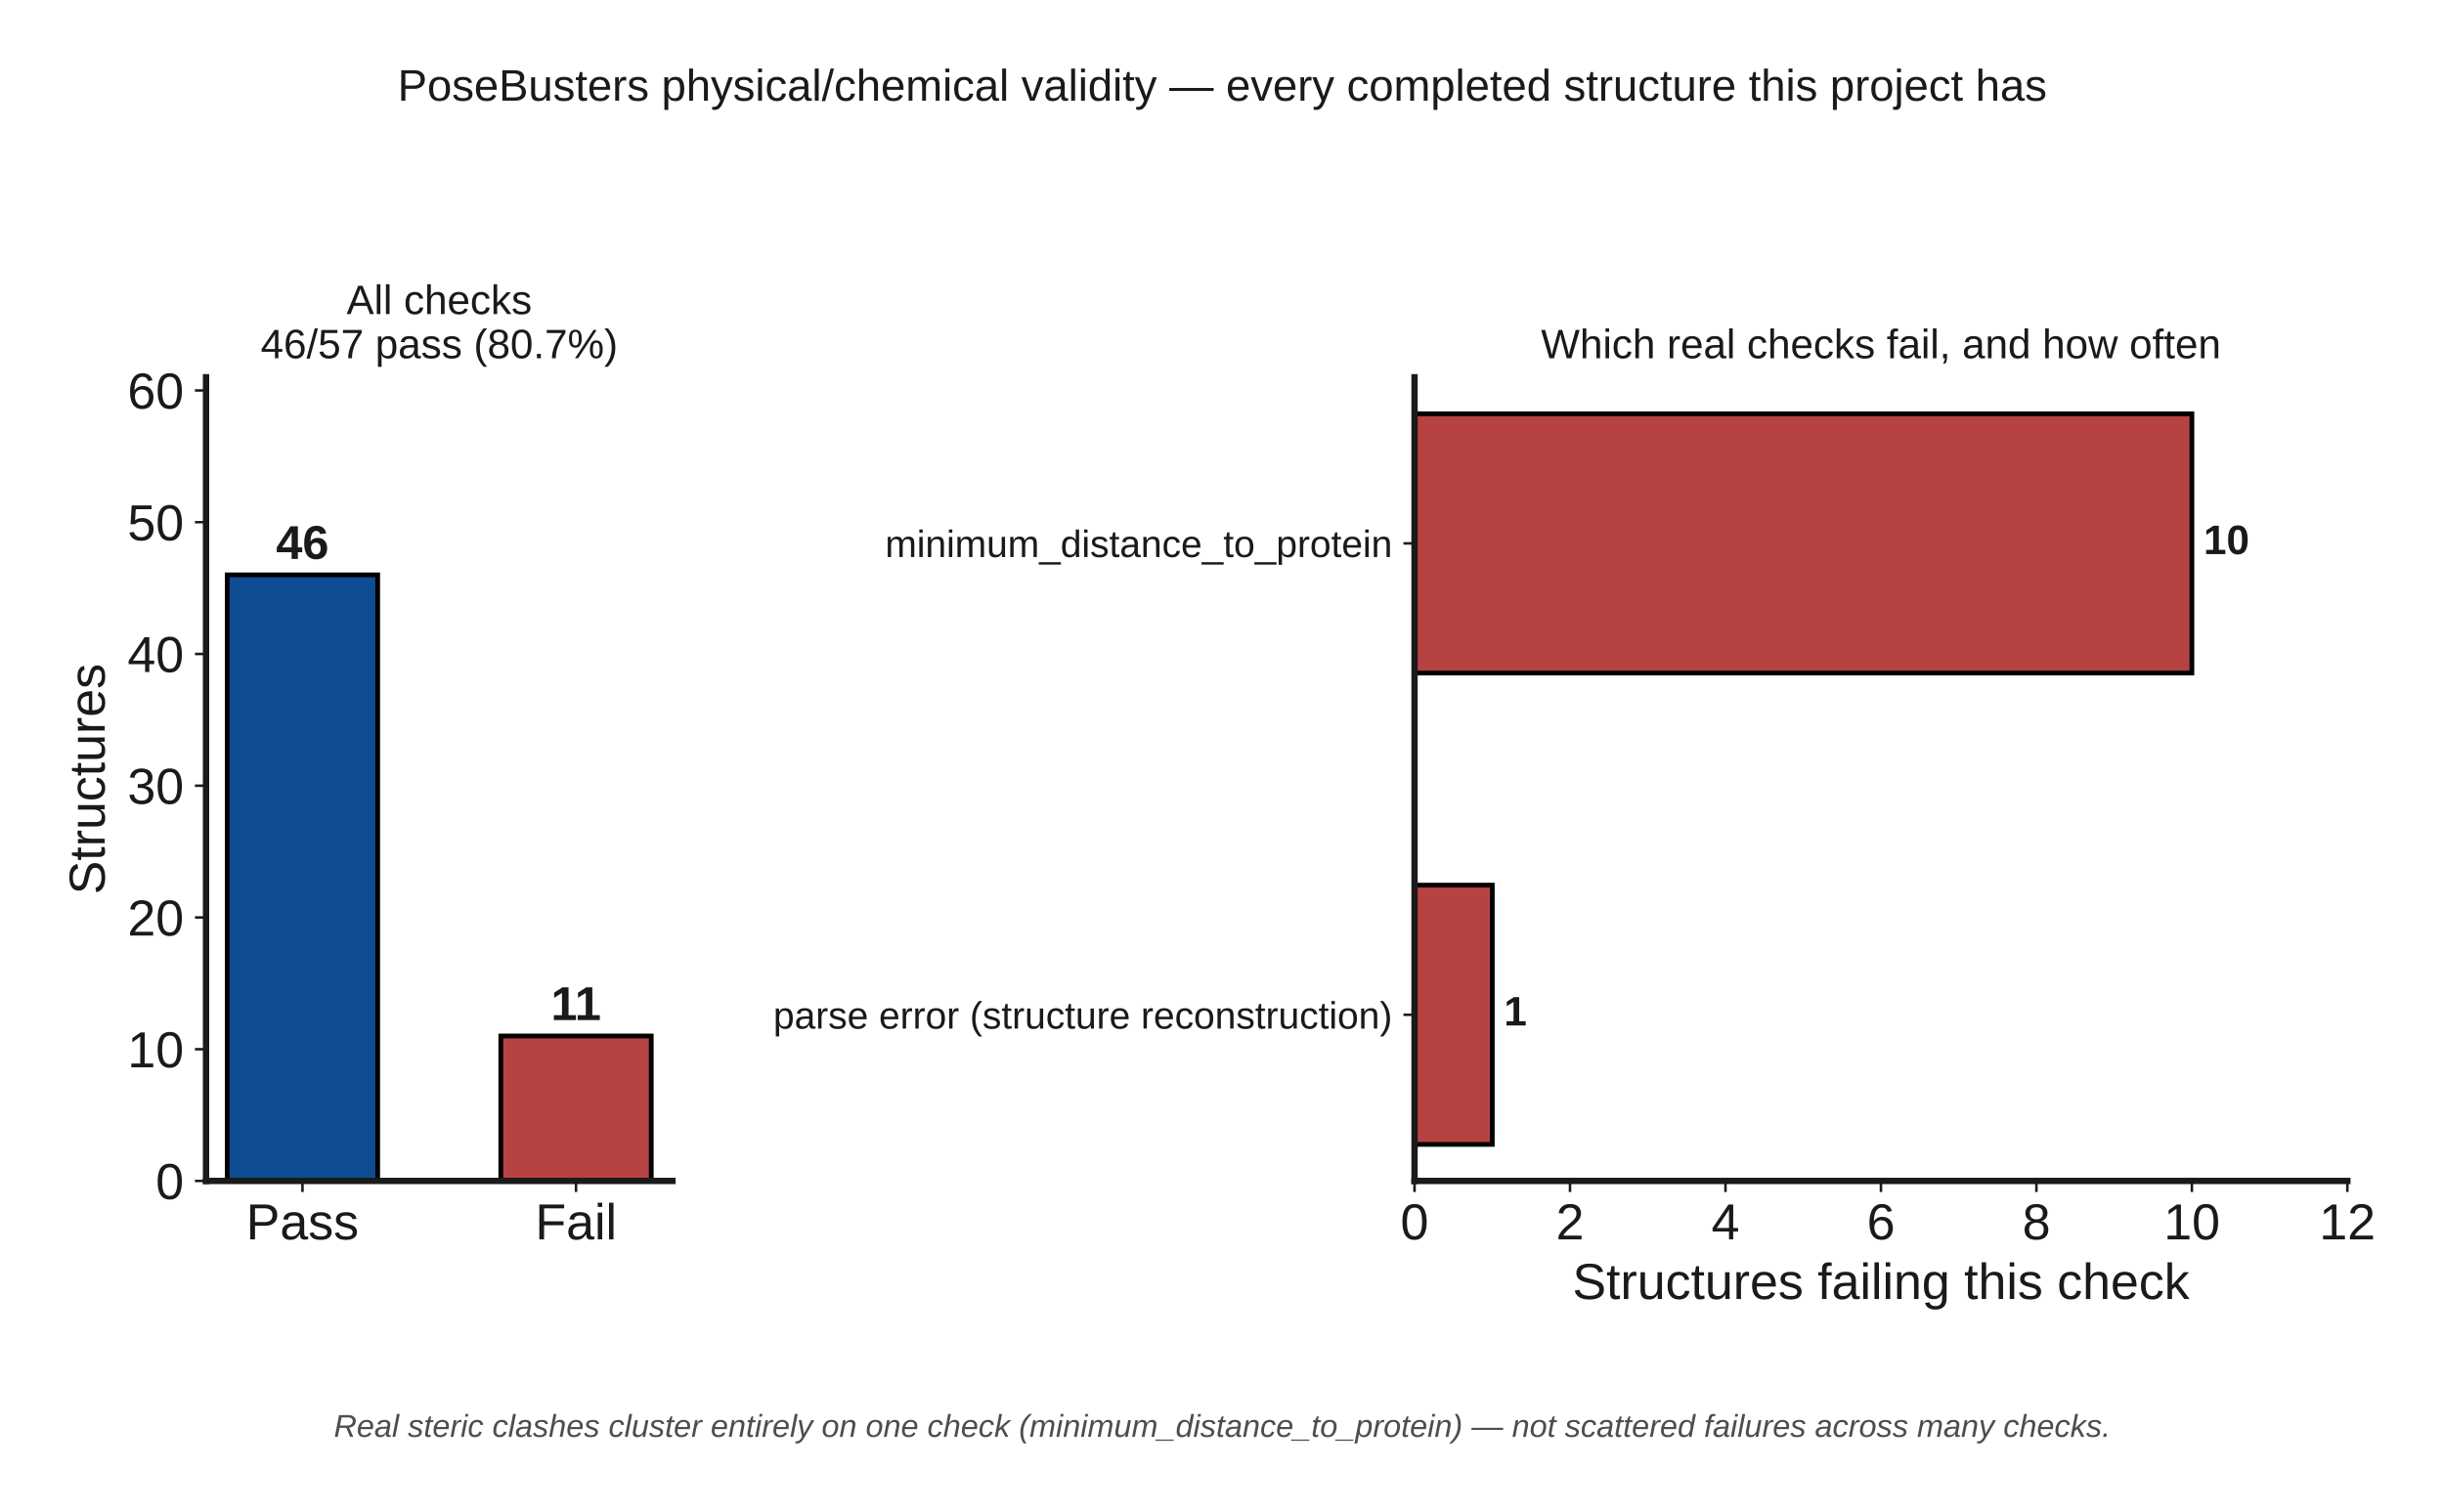
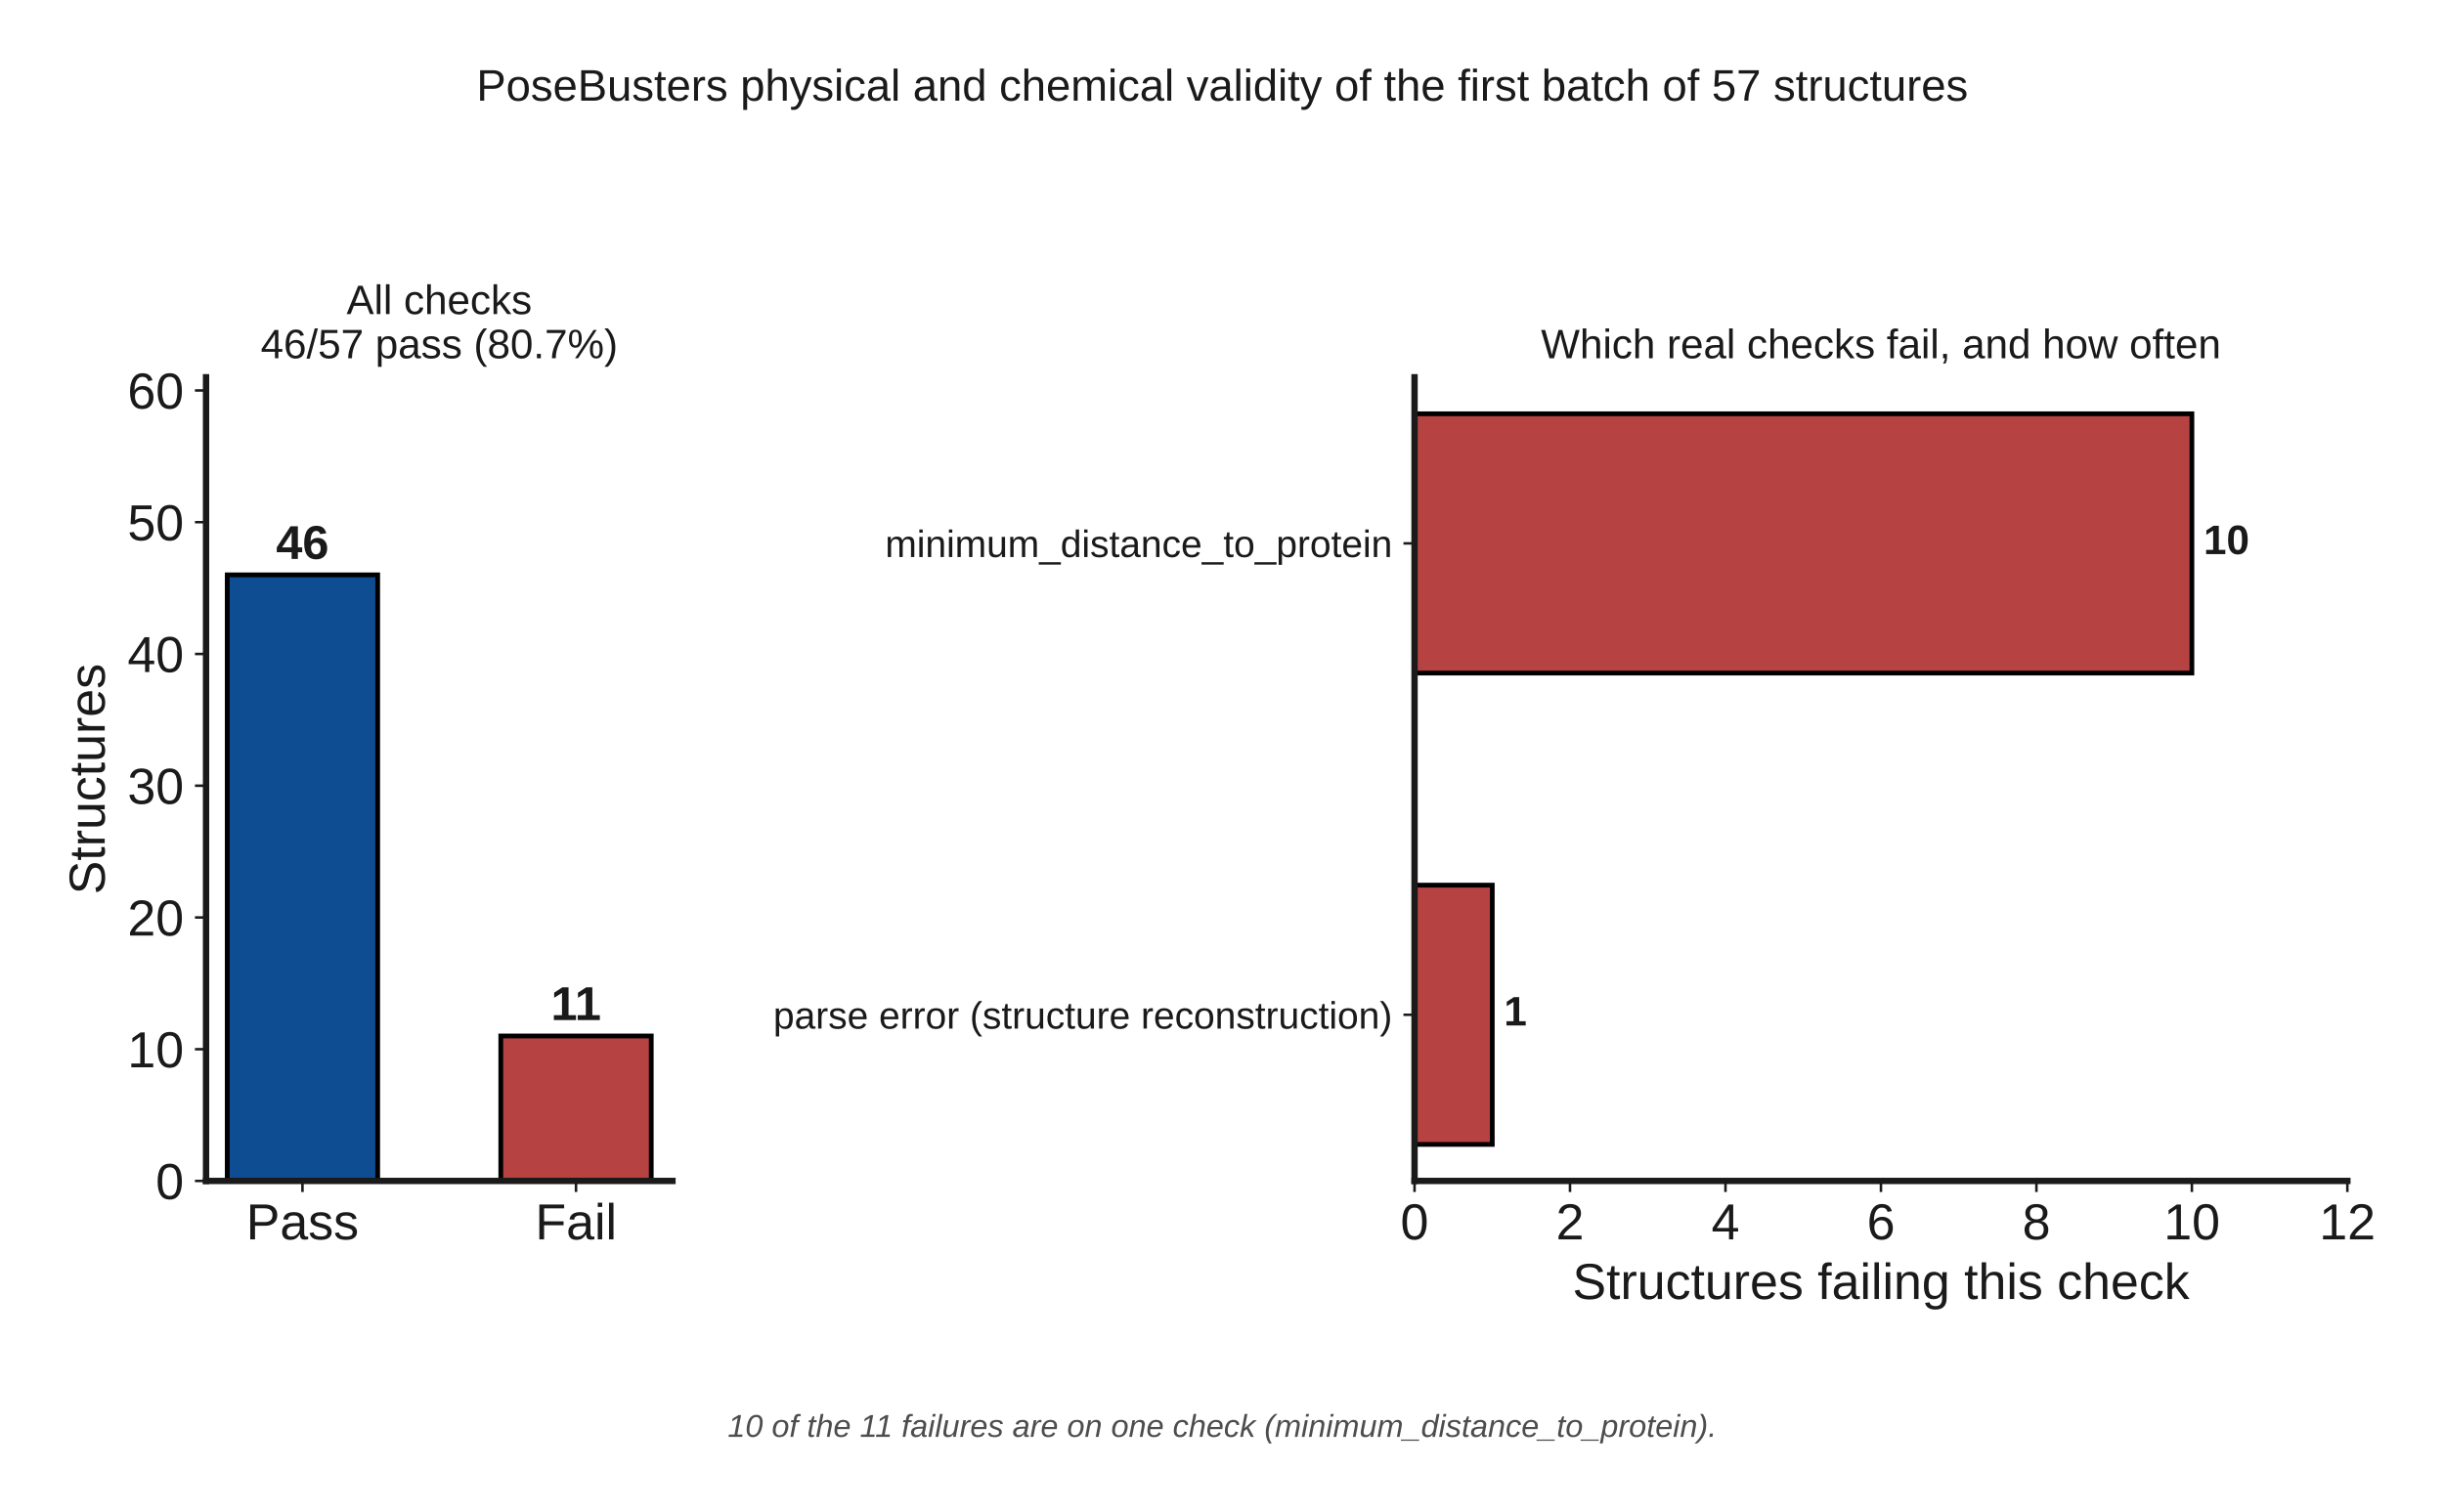
<svg xmlns="http://www.w3.org/2000/svg" xmlns:xlink="http://www.w3.org/1999/xlink" width="771.35pt" height="477.305pt" viewBox="0 0 771.35 477.305" version="1.1">
  <defs>
    <style type="text/css">*{stroke-linejoin: round; stroke-linecap: butt}</style>
  </defs>
  <g id="figure_1">
    <g id="patch_1">
      <path d="M 0 477.305  L 771.35 477.305  L 771.35 0  L 0 0  z " style="fill: #ffffff" />
    </g>
    <g id="axes_1">
      <g id="patch_2">
        <path d="M 65.028 372.8  L 212.232 372.8  L 212.232 119.094  L 65.028 119.094  z " style="fill: #ffffff" />
      </g>
      <g id="patch_3">
-         <path d="M 71.719 372.8  L 119.204 372.8  L 119.204 181.481  L 71.719 181.481  z " clip-path="url(#pda3dec9e56)" style="fill: #0f4d92; stroke: #000000; stroke-width: 1.5; stroke-linejoin: miter" />
+         <path d="M 71.719 372.8  L 119.204 372.8  L 119.204 181.481  L 71.719 181.481  z " clip-path="url(#p69a66a39c7)" style="fill: #0f4d92; stroke: #000000; stroke-width: 1.5; stroke-linejoin: miter" />
      </g>
      <g id="patch_4">
-         <path d="M 158.056 372.8  L 205.541 372.8  L 205.541 327.05  L 158.056 327.05  z " clip-path="url(#pda3dec9e56)" style="fill: #b64342; stroke: #000000; stroke-width: 1.5; stroke-linejoin: miter" />
+         <path d="M 158.056 372.8  L 205.541 372.8  L 205.541 327.05  L 158.056 327.05  z " clip-path="url(#p69a66a39c7)" style="fill: #b64342; stroke: #000000; stroke-width: 1.5; stroke-linejoin: miter" />
      </g>
      <g id="matplotlib.axis_1">
        <g id="xtick_1">
          <g id="line2d_1">
            <defs>
-               <path id="m21d689c446" d="M 0 0  L 0 3.5  " style="stroke: #1a1a1a; stroke-width: 0.8" />
+               <path id="m9569a34fa8" d="M 0 0  L 0 3.5  " style="stroke: #1a1a1a; stroke-width: 0.8" />
            </defs>
            <g>
-               <use xlink:href="#m21d689c446" x="95.461" y="372.8" style="fill: #1a1a1a; stroke: #1a1a1a; stroke-width: 0.8" />
+               <use xlink:href="#m9569a34fa8" x="95.461" y="372.8" style="fill: #1a1a1a; stroke: #1a1a1a; stroke-width: 0.8" />
            </g>
          </g>
          <g id="text_1">
            <text style="font-size: 16px; font-family: 'Arial', 'Helvetica', 'DejaVu Sans', 'Bitstream Vera Sans', 'Computer Modern Sans Serif', 'Lucida Grande', 'Verdana', 'Geneva', 'Lucid', 'Avant Garde', sans-serif; text-anchor: middle; fill: #1a1a1a" x="95.461" y="391.252" transform="rotate(-0 95.46138 391.2525)">Pass</text>
          </g>
        </g>
        <g id="xtick_2">
          <g id="line2d_2">
            <g>
-               <use xlink:href="#m21d689c446" x="181.799" y="372.8" style="fill: #1a1a1a; stroke: #1a1a1a; stroke-width: 0.8" />
+               <use xlink:href="#m9569a34fa8" x="181.799" y="372.8" style="fill: #1a1a1a; stroke: #1a1a1a; stroke-width: 0.8" />
            </g>
          </g>
          <g id="text_2">
            <text style="font-size: 16px; font-family: 'Arial', 'Helvetica', 'DejaVu Sans', 'Bitstream Vera Sans', 'Computer Modern Sans Serif', 'Lucida Grande', 'Verdana', 'Geneva', 'Lucid', 'Avant Garde', sans-serif; text-anchor: middle; fill: #1a1a1a" x="181.799" y="391.252" transform="rotate(-0 181.7986 391.2525)">Fail</text>
          </g>
        </g>
      </g>
      <g id="matplotlib.axis_2">
        <g id="ytick_1">
          <g id="line2d_3">
            <defs>
-               <path id="md4842af628" d="M 0 0  L -3.5 0  " style="stroke: #1a1a1a; stroke-width: 0.8" />
+               <path id="ma3c60dbaab" d="M 0 0  L -3.5 0  " style="stroke: #1a1a1a; stroke-width: 0.8" />
            </defs>
            <g>
-               <use xlink:href="#md4842af628" x="65.028" y="372.8" style="fill: #1a1a1a; stroke: #1a1a1a; stroke-width: 0.8" />
+               <use xlink:href="#ma3c60dbaab" x="65.028" y="372.8" style="fill: #1a1a1a; stroke: #1a1a1a; stroke-width: 0.8" />
            </g>
          </g>
          <g id="text_3">
            <text style="font-size: 16px; font-family: 'Arial', 'Helvetica', 'DejaVu Sans', 'Bitstream Vera Sans', 'Computer Modern Sans Serif', 'Lucida Grande', 'Verdana', 'Geneva', 'Lucid', 'Avant Garde', sans-serif; text-anchor: end; fill: #1a1a1a" x="58.028" y="378.526" transform="rotate(-0 58.0275 378.5263)">0</text>
          </g>
        </g>
        <g id="ytick_2">
          <g id="line2d_4">
            <g>
-               <use xlink:href="#md4842af628" x="65.028" y="331.209" style="fill: #1a1a1a; stroke: #1a1a1a; stroke-width: 0.8" />
+               <use xlink:href="#ma3c60dbaab" x="65.028" y="331.209" style="fill: #1a1a1a; stroke: #1a1a1a; stroke-width: 0.8" />
            </g>
          </g>
          <g id="text_4">
            <text style="font-size: 16px; font-family: 'Arial', 'Helvetica', 'DejaVu Sans', 'Bitstream Vera Sans', 'Computer Modern Sans Serif', 'Lucida Grande', 'Verdana', 'Geneva', 'Lucid', 'Avant Garde', sans-serif; text-anchor: end; fill: #1a1a1a" x="58.028" y="336.935" transform="rotate(-0 58.0275 336.9351)">10</text>
          </g>
        </g>
        <g id="ytick_3">
          <g id="line2d_5">
            <g>
-               <use xlink:href="#md4842af628" x="65.028" y="289.618" style="fill: #1a1a1a; stroke: #1a1a1a; stroke-width: 0.8" />
+               <use xlink:href="#ma3c60dbaab" x="65.028" y="289.618" style="fill: #1a1a1a; stroke: #1a1a1a; stroke-width: 0.8" />
            </g>
          </g>
          <g id="text_5">
            <text style="font-size: 16px; font-family: 'Arial', 'Helvetica', 'DejaVu Sans', 'Bitstream Vera Sans', 'Computer Modern Sans Serif', 'Lucida Grande', 'Verdana', 'Geneva', 'Lucid', 'Avant Garde', sans-serif; text-anchor: end; fill: #1a1a1a" x="58.028" y="295.344" transform="rotate(-0 58.0275 295.3439)">20</text>
          </g>
        </g>
        <g id="ytick_4">
          <g id="line2d_6">
            <g>
-               <use xlink:href="#md4842af628" x="65.028" y="248.026" style="fill: #1a1a1a; stroke: #1a1a1a; stroke-width: 0.8" />
+               <use xlink:href="#ma3c60dbaab" x="65.028" y="248.026" style="fill: #1a1a1a; stroke: #1a1a1a; stroke-width: 0.8" />
            </g>
          </g>
          <g id="text_6">
            <text style="font-size: 16px; font-family: 'Arial', 'Helvetica', 'DejaVu Sans', 'Bitstream Vera Sans', 'Computer Modern Sans Serif', 'Lucida Grande', 'Verdana', 'Geneva', 'Lucid', 'Avant Garde', sans-serif; text-anchor: end; fill: #1a1a1a" x="58.028" y="253.753" transform="rotate(-0 58.0275 253.7527)">30</text>
          </g>
        </g>
        <g id="ytick_5">
          <g id="line2d_7">
            <g>
-               <use xlink:href="#md4842af628" x="65.028" y="206.435" style="fill: #1a1a1a; stroke: #1a1a1a; stroke-width: 0.8" />
+               <use xlink:href="#ma3c60dbaab" x="65.028" y="206.435" style="fill: #1a1a1a; stroke: #1a1a1a; stroke-width: 0.8" />
            </g>
          </g>
          <g id="text_7">
            <text style="font-size: 16px; font-family: 'Arial', 'Helvetica', 'DejaVu Sans', 'Bitstream Vera Sans', 'Computer Modern Sans Serif', 'Lucida Grande', 'Verdana', 'Geneva', 'Lucid', 'Avant Garde', sans-serif; text-anchor: end; fill: #1a1a1a" x="58.028" y="212.162" transform="rotate(-0 58.0275 212.1616)">40</text>
          </g>
        </g>
        <g id="ytick_6">
          <g id="line2d_8">
            <g>
-               <use xlink:href="#md4842af628" x="65.028" y="164.844" style="fill: #1a1a1a; stroke: #1a1a1a; stroke-width: 0.8" />
+               <use xlink:href="#ma3c60dbaab" x="65.028" y="164.844" style="fill: #1a1a1a; stroke: #1a1a1a; stroke-width: 0.8" />
            </g>
          </g>
          <g id="text_8">
            <text style="font-size: 16px; font-family: 'Arial', 'Helvetica', 'DejaVu Sans', 'Bitstream Vera Sans', 'Computer Modern Sans Serif', 'Lucida Grande', 'Verdana', 'Geneva', 'Lucid', 'Avant Garde', sans-serif; text-anchor: end; fill: #1a1a1a" x="58.028" y="170.57" transform="rotate(-0 58.0275 170.5704)">50</text>
          </g>
        </g>
        <g id="ytick_7">
          <g id="line2d_9">
            <g>
-               <use xlink:href="#md4842af628" x="65.028" y="123.253" style="fill: #1a1a1a; stroke: #1a1a1a; stroke-width: 0.8" />
+               <use xlink:href="#ma3c60dbaab" x="65.028" y="123.253" style="fill: #1a1a1a; stroke: #1a1a1a; stroke-width: 0.8" />
            </g>
          </g>
          <g id="text_9">
            <text style="font-size: 16px; font-family: 'Arial', 'Helvetica', 'DejaVu Sans', 'Bitstream Vera Sans', 'Computer Modern Sans Serif', 'Lucida Grande', 'Verdana', 'Geneva', 'Lucid', 'Avant Garde', sans-serif; text-anchor: end; fill: #1a1a1a" x="58.028" y="128.979" transform="rotate(-0 58.0275 128.9792)">60</text>
          </g>
        </g>
        <g id="text_10">
          <text style="font-size: 16px; font-family: 'Arial', 'Helvetica', 'DejaVu Sans', 'Bitstream Vera Sans', 'Computer Modern Sans Serif', 'Lucida Grande', 'Verdana', 'Geneva', 'Lucid', 'Avant Garde', sans-serif; text-anchor: middle; fill: #1a1a1a" x="33.053" y="245.947" transform="rotate(-90 33.0525 245.9469)">Structures</text>
        </g>
      </g>
      <g id="patch_5">
        <path d="M 65.028 372.8  L 65.028 119.094  " style="fill: none; stroke: #1a1a1a; stroke-width: 2; stroke-linejoin: miter; stroke-linecap: square" />
      </g>
      <g id="patch_6">
        <path d="M 65.028 372.8  L 212.232 372.8  " style="fill: none; stroke: #1a1a1a; stroke-width: 2; stroke-linejoin: miter; stroke-linecap: square" />
      </g>
      <g id="text_11">
        <text style="font-weight: 700; font-size: 15px; font-family: 'Arial', 'Helvetica', 'DejaVu Sans', 'Bitstream Vera Sans', 'Computer Modern Sans Serif', 'Lucida Grande', 'Verdana', 'Geneva', 'Lucid', 'Avant Garde', sans-serif; text-anchor: middle; fill: #1a1a1a" x="95.461" y="176.441" transform="rotate(-0 95.46138 176.4409)">46</text>
      </g>
      <g id="text_12">
        <text style="font-weight: 700; font-size: 15px; font-family: 'Arial', 'Helvetica', 'DejaVu Sans', 'Bitstream Vera Sans', 'Computer Modern Sans Serif', 'Lucida Grande', 'Verdana', 'Geneva', 'Lucid', 'Avant Garde', sans-serif; text-anchor: middle; fill: #1a1a1a" x="181.799" y="322.01" transform="rotate(-0 181.7986 322.01)">11</text>
      </g>
      <g id="text_13">
        <text style="font-size: 13px; font-family: 'Arial', 'Helvetica', 'DejaVu Sans', 'Bitstream Vera Sans', 'Computer Modern Sans Serif', 'Lucida Grande', 'Verdana', 'Geneva', 'Lucid', 'Avant Garde', sans-serif; fill: #1a1a1a" transform="translate(109.3709 99.15381)">All checks</text>
        <text style="font-size: 13px; font-family: 'Arial', 'Helvetica', 'DejaVu Sans', 'Bitstream Vera Sans', 'Computer Modern Sans Serif', 'Lucida Grande', 'Verdana', 'Geneva', 'Lucid', 'Avant Garde', sans-serif; fill: #1a1a1a" transform="translate(82.26687 113.0939)">46/57 pass (80.7%)</text>
      </g>
    </g>
    <g id="axes_2">
      <g id="patch_7">
        <path d="M 446.442 372.8  L 740.852 372.8  L 740.852 119.094  L 446.442 119.094  z " style="fill: #ffffff" />
      </g>
      <g id="patch_8">
-         <path d="M 446.442 130.626  L 691.784 130.626  L 691.784 212.467  L 446.442 212.467  z " clip-path="url(#paca2328005)" style="fill: #b64342; stroke: #000000; stroke-width: 1.5; stroke-linejoin: miter" />
+         <path d="M 446.442 130.626  L 691.784 130.626  L 691.784 212.467  L 446.442 212.467  z " clip-path="url(#p7998e92103)" style="fill: #b64342; stroke: #000000; stroke-width: 1.5; stroke-linejoin: miter" />
      </g>
      <g id="patch_9">
-         <path d="M 446.442 279.427  L 470.977 279.427  L 470.977 361.268  L 446.442 361.268  z " clip-path="url(#paca2328005)" style="fill: #b64342; stroke: #000000; stroke-width: 1.5; stroke-linejoin: miter" />
+         <path d="M 446.442 279.427  L 470.977 279.427  L 470.977 361.268  L 446.442 361.268  z " clip-path="url(#p7998e92103)" style="fill: #b64342; stroke: #000000; stroke-width: 1.5; stroke-linejoin: miter" />
      </g>
      <g id="matplotlib.axis_3">
        <g id="xtick_3">
          <g id="line2d_10">
            <g>
-               <use xlink:href="#m21d689c446" x="446.442" y="372.8" style="fill: #1a1a1a; stroke: #1a1a1a; stroke-width: 0.8" />
+               <use xlink:href="#m9569a34fa8" x="446.442" y="372.8" style="fill: #1a1a1a; stroke: #1a1a1a; stroke-width: 0.8" />
            </g>
          </g>
          <g id="text_14">
            <text style="font-size: 16px; font-family: 'Arial', 'Helvetica', 'DejaVu Sans', 'Bitstream Vera Sans', 'Computer Modern Sans Serif', 'Lucida Grande', 'Verdana', 'Geneva', 'Lucid', 'Avant Garde', sans-serif; text-anchor: middle; fill: #1a1a1a" x="446.442" y="391.252" transform="rotate(-0 446.4425 391.2525)">0</text>
          </g>
        </g>
        <g id="xtick_4">
          <g id="line2d_11">
            <g>
-               <use xlink:href="#m21d689c446" x="495.511" y="372.8" style="fill: #1a1a1a; stroke: #1a1a1a; stroke-width: 0.8" />
+               <use xlink:href="#m9569a34fa8" x="495.511" y="372.8" style="fill: #1a1a1a; stroke: #1a1a1a; stroke-width: 0.8" />
            </g>
          </g>
          <g id="text_15">
            <text style="font-size: 16px; font-family: 'Arial', 'Helvetica', 'DejaVu Sans', 'Bitstream Vera Sans', 'Computer Modern Sans Serif', 'Lucida Grande', 'Verdana', 'Geneva', 'Lucid', 'Avant Garde', sans-serif; text-anchor: middle; fill: #1a1a1a" x="495.511" y="391.252" transform="rotate(-0 495.5108 391.2525)">2</text>
          </g>
        </g>
        <g id="xtick_5">
          <g id="line2d_12">
            <g>
-               <use xlink:href="#m21d689c446" x="544.579" y="372.8" style="fill: #1a1a1a; stroke: #1a1a1a; stroke-width: 0.8" />
+               <use xlink:href="#m9569a34fa8" x="544.579" y="372.8" style="fill: #1a1a1a; stroke: #1a1a1a; stroke-width: 0.8" />
            </g>
          </g>
          <g id="text_16">
            <text style="font-size: 16px; font-family: 'Arial', 'Helvetica', 'DejaVu Sans', 'Bitstream Vera Sans', 'Computer Modern Sans Serif', 'Lucida Grande', 'Verdana', 'Geneva', 'Lucid', 'Avant Garde', sans-serif; text-anchor: middle; fill: #1a1a1a" x="544.579" y="391.252" transform="rotate(-0 544.5792 391.2525)">4</text>
          </g>
        </g>
        <g id="xtick_6">
          <g id="line2d_13">
            <g>
-               <use xlink:href="#m21d689c446" x="593.648" y="372.8" style="fill: #1a1a1a; stroke: #1a1a1a; stroke-width: 0.8" />
+               <use xlink:href="#m9569a34fa8" x="593.648" y="372.8" style="fill: #1a1a1a; stroke: #1a1a1a; stroke-width: 0.8" />
            </g>
          </g>
          <g id="text_17">
            <text style="font-size: 16px; font-family: 'Arial', 'Helvetica', 'DejaVu Sans', 'Bitstream Vera Sans', 'Computer Modern Sans Serif', 'Lucida Grande', 'Verdana', 'Geneva', 'Lucid', 'Avant Garde', sans-serif; text-anchor: middle; fill: #1a1a1a" x="593.648" y="391.252" transform="rotate(-0 593.6475 391.2525)">6</text>
          </g>
        </g>
        <g id="xtick_7">
          <g id="line2d_14">
            <g>
-               <use xlink:href="#m21d689c446" x="642.716" y="372.8" style="fill: #1a1a1a; stroke: #1a1a1a; stroke-width: 0.8" />
+               <use xlink:href="#m9569a34fa8" x="642.716" y="372.8" style="fill: #1a1a1a; stroke: #1a1a1a; stroke-width: 0.8" />
            </g>
          </g>
          <g id="text_18">
            <text style="font-size: 16px; font-family: 'Arial', 'Helvetica', 'DejaVu Sans', 'Bitstream Vera Sans', 'Computer Modern Sans Serif', 'Lucida Grande', 'Verdana', 'Geneva', 'Lucid', 'Avant Garde', sans-serif; text-anchor: middle; fill: #1a1a1a" x="642.716" y="391.252" transform="rotate(-0 642.7158 391.2525)">8</text>
          </g>
        </g>
        <g id="xtick_8">
          <g id="line2d_15">
            <g>
-               <use xlink:href="#m21d689c446" x="691.784" y="372.8" style="fill: #1a1a1a; stroke: #1a1a1a; stroke-width: 0.8" />
+               <use xlink:href="#m9569a34fa8" x="691.784" y="372.8" style="fill: #1a1a1a; stroke: #1a1a1a; stroke-width: 0.8" />
            </g>
          </g>
          <g id="text_19">
            <text style="font-size: 16px; font-family: 'Arial', 'Helvetica', 'DejaVu Sans', 'Bitstream Vera Sans', 'Computer Modern Sans Serif', 'Lucida Grande', 'Verdana', 'Geneva', 'Lucid', 'Avant Garde', sans-serif; text-anchor: middle; fill: #1a1a1a" x="691.784" y="391.252" transform="rotate(-0 691.7842 391.2525)">10</text>
          </g>
        </g>
        <g id="xtick_9">
          <g id="line2d_16">
            <g>
-               <use xlink:href="#m21d689c446" x="740.852" y="372.8" style="fill: #1a1a1a; stroke: #1a1a1a; stroke-width: 0.8" />
+               <use xlink:href="#m9569a34fa8" x="740.852" y="372.8" style="fill: #1a1a1a; stroke: #1a1a1a; stroke-width: 0.8" />
            </g>
          </g>
          <g id="text_20">
            <text style="font-size: 16px; font-family: 'Arial', 'Helvetica', 'DejaVu Sans', 'Bitstream Vera Sans', 'Computer Modern Sans Serif', 'Lucida Grande', 'Verdana', 'Geneva', 'Lucid', 'Avant Garde', sans-serif; text-anchor: middle; fill: #1a1a1a" x="740.852" y="391.252" transform="rotate(-0 740.8525 391.2525)">12</text>
          </g>
        </g>
        <g id="text_21">
          <text style="font-size: 16px; font-family: 'Arial', 'Helvetica', 'DejaVu Sans', 'Bitstream Vera Sans', 'Computer Modern Sans Serif', 'Lucida Grande', 'Verdana', 'Geneva', 'Lucid', 'Avant Garde', sans-serif; text-anchor: middle; fill: #1a1a1a" x="593.648" y="410.08" transform="rotate(-0 593.6475 410.08)">Structures failing this check</text>
        </g>
      </g>
      <g id="matplotlib.axis_4">
        <g id="ytick_8">
          <g id="line2d_17">
            <g>
-               <use xlink:href="#md4842af628" x="446.442" y="171.546" style="fill: #1a1a1a; stroke: #1a1a1a; stroke-width: 0.8" />
+               <use xlink:href="#ma3c60dbaab" x="446.442" y="171.546" style="fill: #1a1a1a; stroke: #1a1a1a; stroke-width: 0.8" />
            </g>
          </g>
          <g id="text_22">
            <text style="font-size: 12px; font-family: 'Arial', 'Helvetica', 'DejaVu Sans', 'Bitstream Vera Sans', 'Computer Modern Sans Serif', 'Lucida Grande', 'Verdana', 'Geneva', 'Lucid', 'Avant Garde', sans-serif; text-anchor: end; fill: #1a1a1a" x="439.442" y="175.841" transform="rotate(-0 439.4425 175.841)">minimum_distance_to_protein</text>
          </g>
        </g>
        <g id="ytick_9">
          <g id="line2d_18">
            <g>
-               <use xlink:href="#md4842af628" x="446.442" y="320.348" style="fill: #1a1a1a; stroke: #1a1a1a; stroke-width: 0.8" />
+               <use xlink:href="#ma3c60dbaab" x="446.442" y="320.348" style="fill: #1a1a1a; stroke: #1a1a1a; stroke-width: 0.8" />
            </g>
          </g>
          <g id="text_23">
            <text style="font-size: 12px; font-family: 'Arial', 'Helvetica', 'DejaVu Sans', 'Bitstream Vera Sans', 'Computer Modern Sans Serif', 'Lucida Grande', 'Verdana', 'Geneva', 'Lucid', 'Avant Garde', sans-serif; text-anchor: end; fill: #1a1a1a" x="439.442" y="324.715" transform="rotate(-0 439.4425 324.7154)">parse error (structure reconstruction)</text>
          </g>
        </g>
      </g>
      <g id="patch_10">
        <path d="M 446.442 372.8  L 446.442 119.094  " style="fill: none; stroke: #1a1a1a; stroke-width: 2; stroke-linejoin: miter; stroke-linecap: square" />
      </g>
      <g id="patch_11">
        <path d="M 446.442 372.8  L 740.852 372.8  " style="fill: none; stroke: #1a1a1a; stroke-width: 2; stroke-linejoin: miter; stroke-linecap: square" />
      </g>
      <g id="text_24">
        <text style="font-weight: 700; font-size: 13px; font-family: 'Arial', 'Helvetica', 'DejaVu Sans', 'Bitstream Vera Sans', 'Computer Modern Sans Serif', 'Lucida Grande', 'Verdana', 'Geneva', 'Lucid', 'Avant Garde', sans-serif; text-anchor: start; fill: #1a1a1a" x="695.464" y="174.916" transform="rotate(-0 695.4643 174.9162)">10</text>
      </g>
      <g id="text_25">
        <text style="font-weight: 700; font-size: 13px; font-family: 'Arial', 'Helvetica', 'DejaVu Sans', 'Bitstream Vera Sans', 'Computer Modern Sans Serif', 'Lucida Grande', 'Verdana', 'Geneva', 'Lucid', 'Avant Garde', sans-serif; text-anchor: start; fill: #1a1a1a" x="474.657" y="323.717" transform="rotate(-0 474.6568 323.7174)">1</text>
      </g>
      <g id="text_26">
        <text style="font-size: 13px; font-family: 'Arial', 'Helvetica', 'DejaVu Sans', 'Bitstream Vera Sans', 'Computer Modern Sans Serif', 'Lucida Grande', 'Verdana', 'Geneva', 'Lucid', 'Avant Garde', sans-serif; text-anchor: middle; fill: #1a1a1a" x="593.648" y="113.094" transform="rotate(-0 593.6475 113.0939)">Which real checks fail, and how often</text>
      </g>
    </g>
    <g id="text_27">
-       <text style="font-size: 14px; font-family: 'Arial', 'Helvetica', 'DejaVu Sans', 'Bitstream Vera Sans', 'Computer Modern Sans Serif', 'Lucida Grande', 'Verdana', 'Geneva', 'Lucid', 'Avant Garde', sans-serif; text-anchor: middle; fill: #1a1a1a" x="385.762" y="31.792" transform="rotate(-0 385.7625 31.79156)">PoseBusters physical/chemical validity — every completed structure this project has</text>
+       <text style="font-size: 14px; font-family: 'Arial', 'Helvetica', 'DejaVu Sans', 'Bitstream Vera Sans', 'Computer Modern Sans Serif', 'Lucida Grande', 'Verdana', 'Geneva', 'Lucid', 'Avant Garde', sans-serif; text-anchor: middle; fill: #1a1a1a" x="385.762" y="31.792" transform="rotate(-0 385.7625 31.79156)">PoseBusters physical and chemical validity of the first batch of 57 structures</text>
    </g>
    <g id="text_28">
-       <text style="font-style: italic; font-size: 10px; font-family: 'Arial', 'Helvetica', 'DejaVu Sans', 'Bitstream Vera Sans', 'Computer Modern Sans Serif', 'Lucida Grande', 'Verdana', 'Geneva', 'Lucid', 'Avant Garde', sans-serif; text-anchor: middle; fill: #4d4d4d" x="385.762" y="453.6" transform="rotate(-0 385.7625 453.6)">Real steric clashes cluster entirely on one check (minimum_distance_to_protein) — not scattered failures across many checks.</text>
+       <text style="font-style: italic; font-size: 10px; font-family: 'Arial', 'Helvetica', 'DejaVu Sans', 'Bitstream Vera Sans', 'Computer Modern Sans Serif', 'Lucida Grande', 'Verdana', 'Geneva', 'Lucid', 'Avant Garde', sans-serif; text-anchor: middle; fill: #4d4d4d" x="385.762" y="453.6" transform="rotate(-0 385.7625 453.6)">10 of the 11 failures are on one check (minimum_distance_to_protein).</text>
    </g>
  </g>
  <defs>
-     <clipPath id="pda3dec9e56">
+     <clipPath id="p69a66a39c7">
      <rect x="65.028" y="119.094" width="147.205" height="253.706" />
    </clipPath>
-     <clipPath id="paca2328005">
+     <clipPath id="p7998e92103">
      <rect x="446.442" y="119.094" width="294.41" height="253.706" />
    </clipPath>
  </defs>
</svg>
